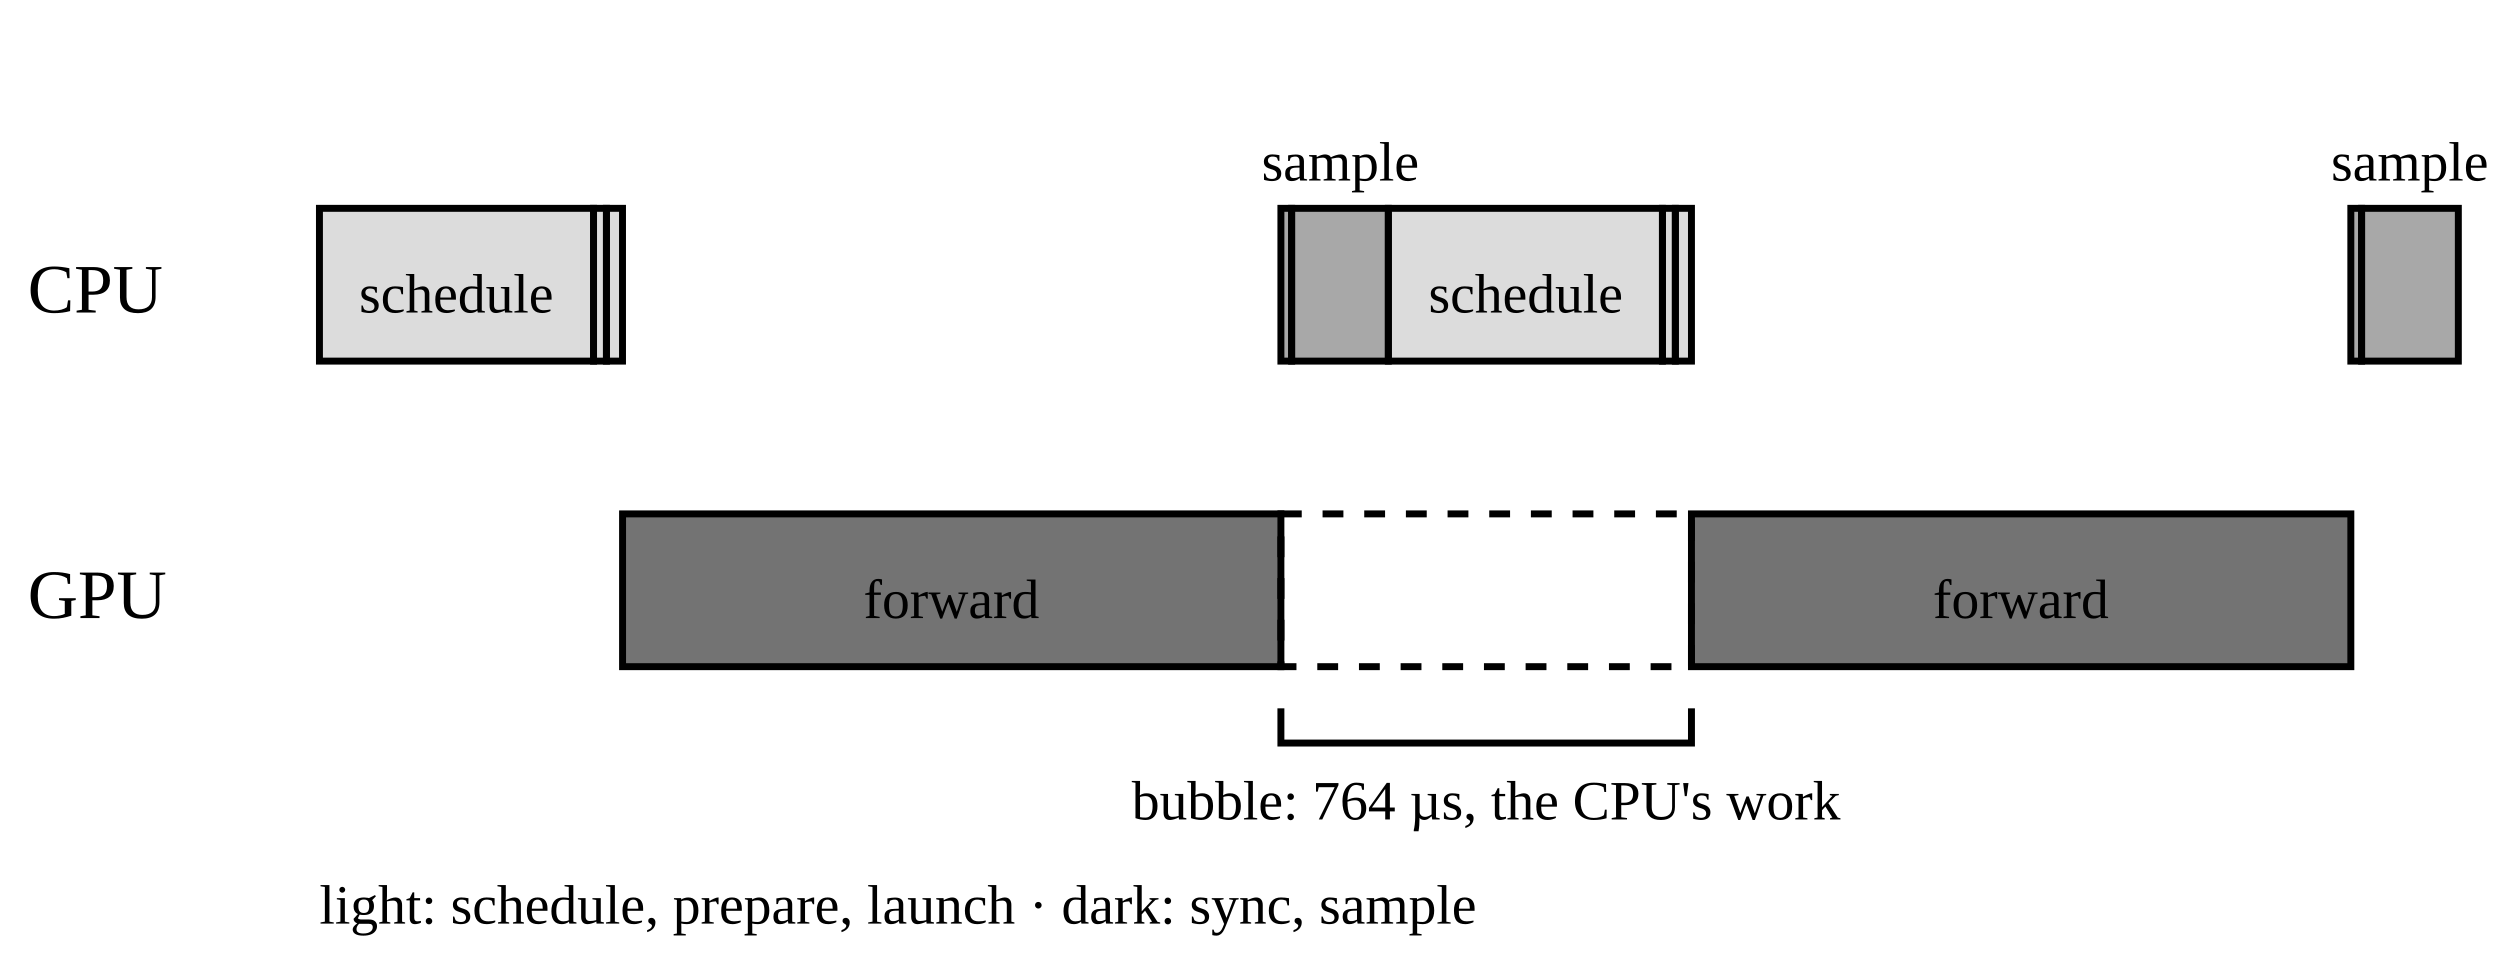
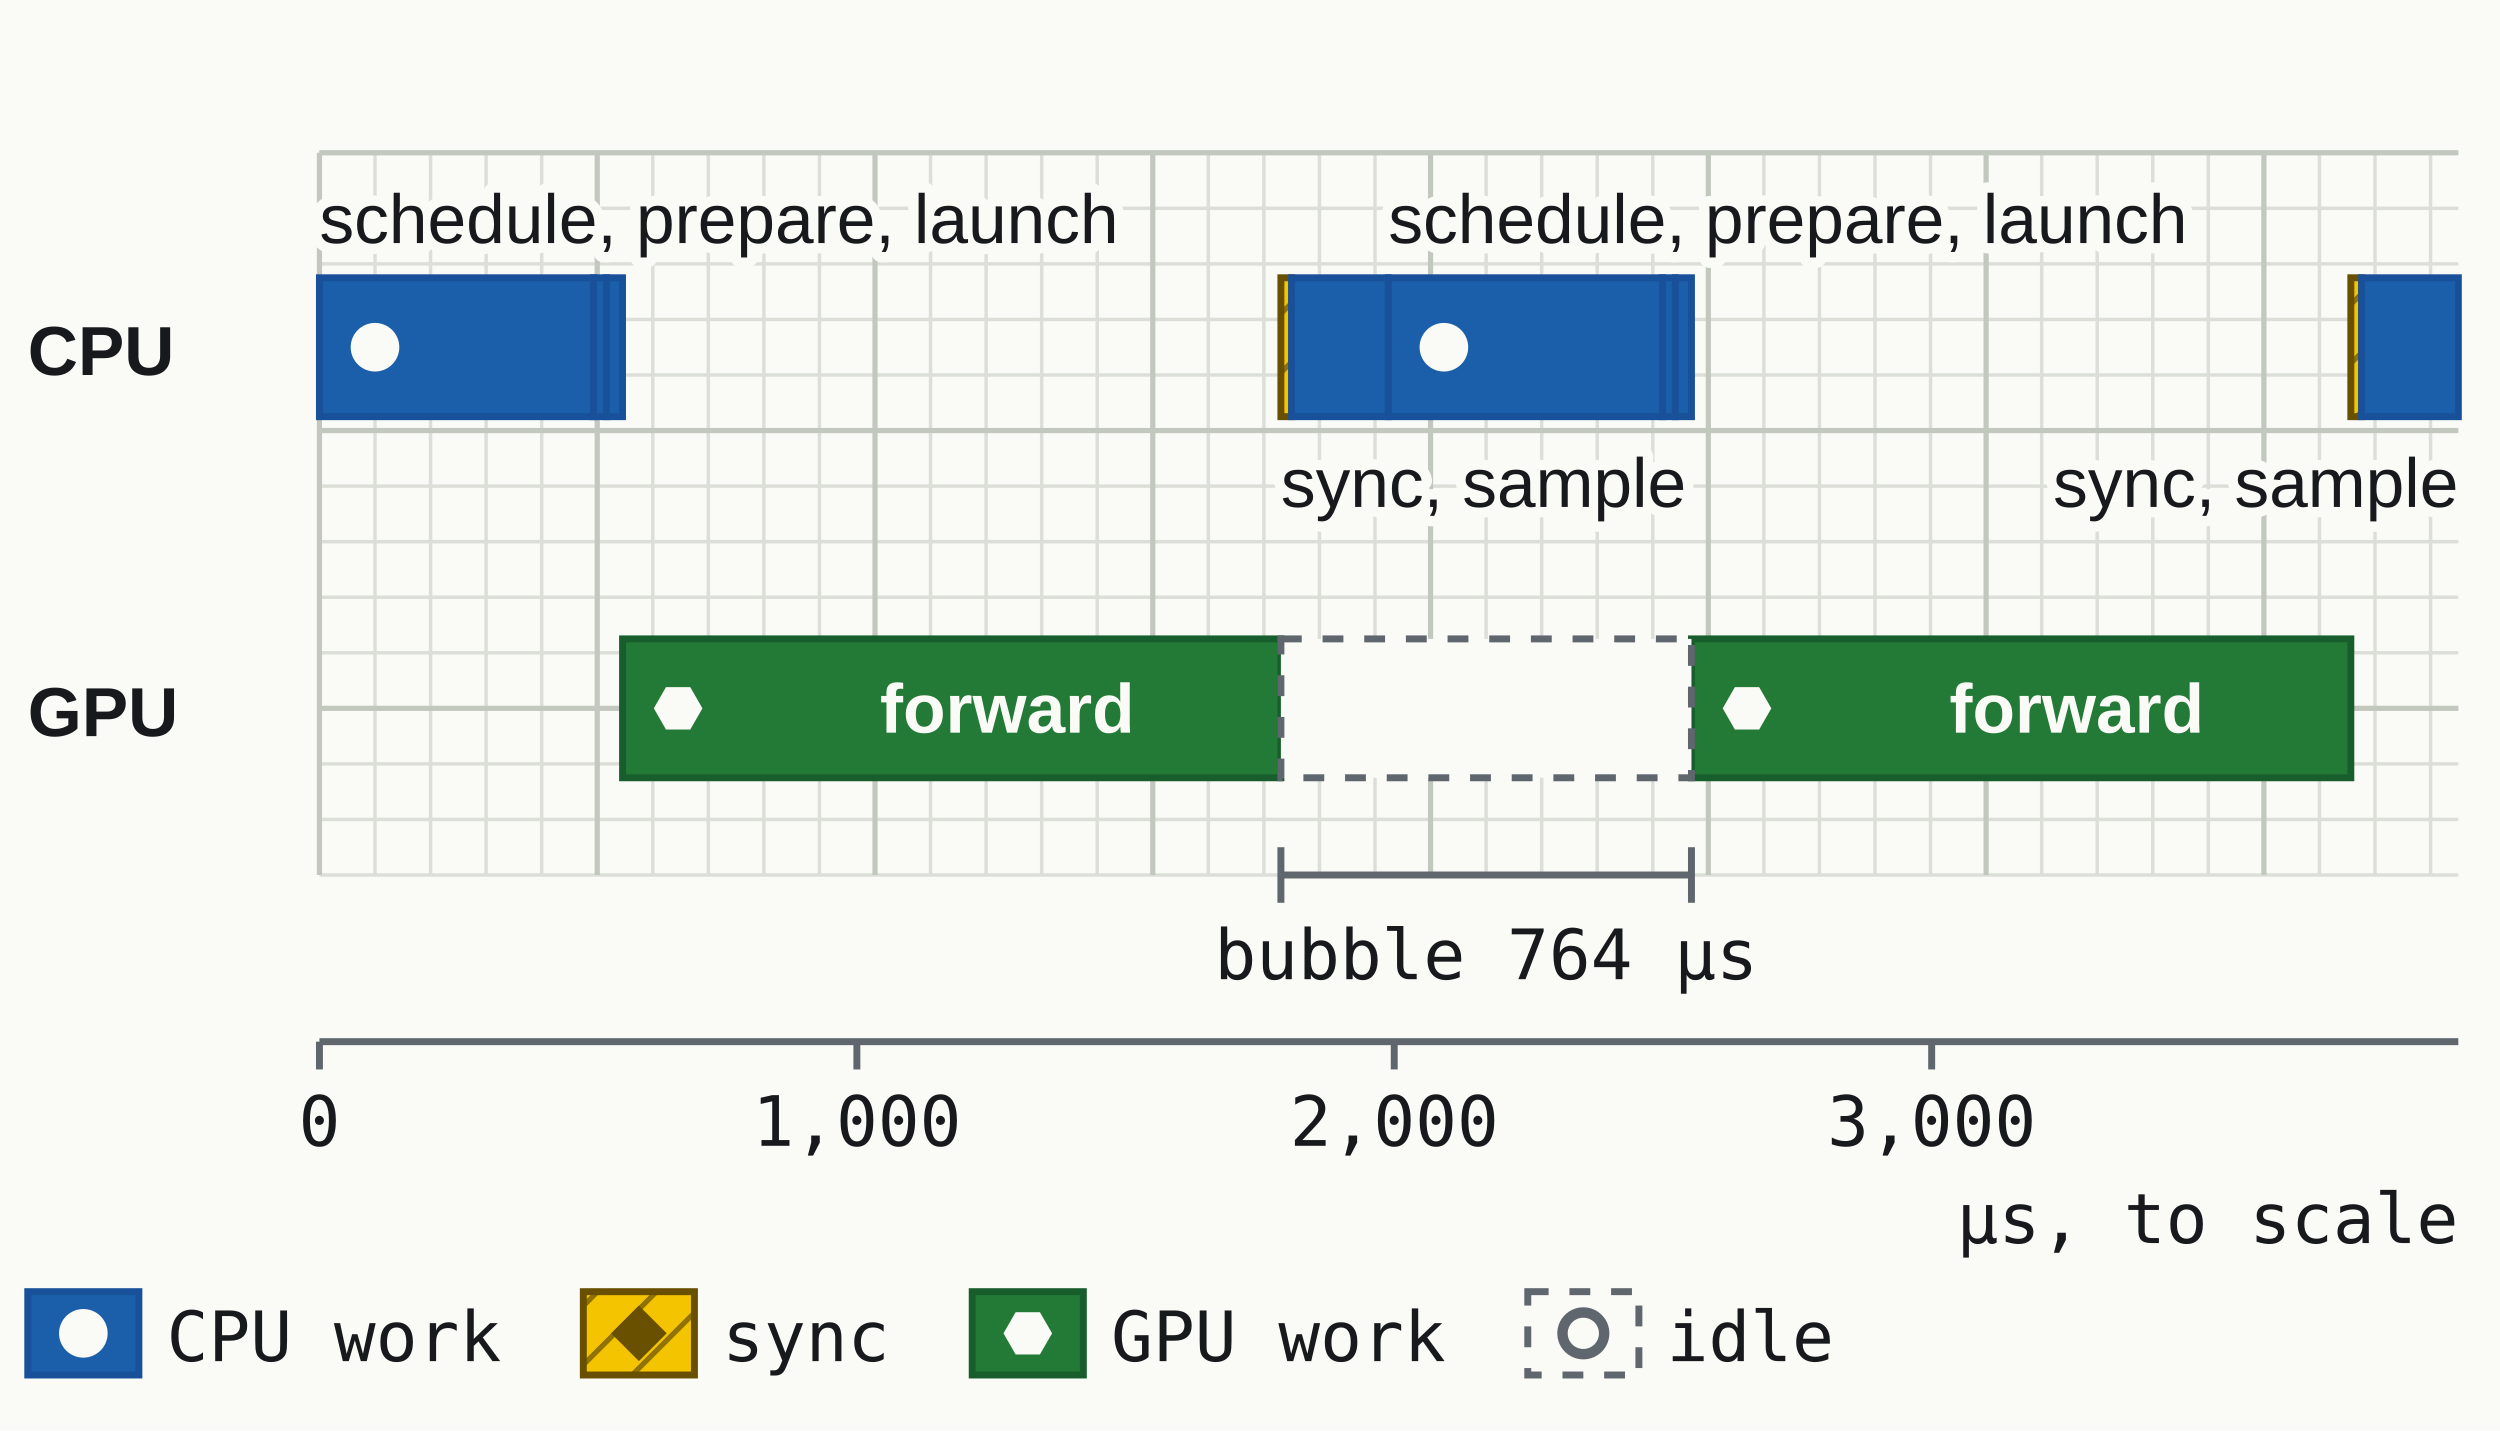
- <svg xmlns="http://www.w3.org/2000/svg" viewBox="0 0 360 138" width="360" height="138" fill="none" stroke="currentColor" stroke-width="1">
-   <g stroke="none" fill="currentColor" font-size="10">
-     <text x="4" y="45">CPU</text>
-     <text x="4" y="89">GPU</text>
+ <svg xmlns="http://www.w3.org/2000/svg" viewBox="0 0 360 206" width="360" height="206">
+   <defs>
+     <pattern id="code-yellow" width="6" height="6" patternUnits="userSpaceOnUse" patternTransform="rotate(45)">
+       <path d="M0 0V6" stroke="#685000" stroke-width="1.5" stroke-opacity="0.7" />
+     </pattern>
+   </defs>
+   <rect width="360" height="206" fill="#fafaf6" />
+   <g class="graticule" fill="none" stroke="#c2c8bd">
+     <path d="M46 22v104M54 22v104M62 22v104M70 22v104M78 22v104M86 22v104M94 22v104M102 22v104M110 22v104M118 22v104M126 22v104M134 22v104M142 22v104M150 22v104M158 22v104M166 22v104M174 22v104M182 22v104M190 22v104M198 22v104M206 22v104M214 22v104M222 22v104M230 22v104M238 22v104M246 22v104M254 22v104M262 22v104M270 22v104M278 22v104M286 22v104M294 22v104M302 22v104M310 22v104M318 22v104M326 22v104M334 22v104M342 22v104M350 22v104M46 22h308M46 30h308M46 38h308M46 46h308M46 54h308M46 62h308M46 70h308M46 78h308M46 86h308M46 94h308M46 102h308M46 110h308M46 118h308M46 126h308" stroke-width="0.5" stroke-opacity="0.55" />
+     <path d="M46 22v104M86 22v104M126 22v104M166 22v104M206 22v104M246 22v104M286 22v104M326 22v104M46 22h308M46 62h308M46 102h308" stroke-width="0.75" />
  </g>
-   <g fill="currentColor" fill-opacity="0.14">
-     <rect x="46.00" y="30" width="39.47" height="22" />
-     <rect x="85.47" y="30" width="1.86" height="22" />
-     <rect x="87.32" y="30" width="2.32" height="22" />
-     <rect x="199.92" y="30" width="39.47" height="22" />
-     <rect x="239.39" y="30" width="1.86" height="22" />
-     <rect x="241.25" y="30" width="2.32" height="22" />
+   <text x="4" y="54" font-family="'Atkinson Hyperlegible', system-ui, 'Segoe UI', Arial, sans-serif" font-size="10" font-weight="700" fill="#17191d" text-anchor="start" stroke="#fafaf6" stroke-width="3" stroke-linejoin="round" paint-order="stroke">CPU</text>
+   <text x="4" y="106" font-family="'Atkinson Hyperlegible', system-ui, 'Segoe UI', Arial, sans-serif" font-size="10" font-weight="700" fill="#17191d" text-anchor="start" stroke="#fafaf6" stroke-width="3" stroke-linejoin="round" paint-order="stroke">GPU</text>
+   <g class="span" data-slot="blue">
+     <rect x="46" y="40" width="39.47" height="20" fill="#1b5faa" stroke="#18509a" stroke-width="1" />
+     <g class="glyph" data-slot="blue">
+       <circle cx="54" cy="50" r="3.5" fill="#fafaf6" />
+     </g>
  </g>
-   <g fill="currentColor" fill-opacity="0.34">
-     <rect x="184.45" y="30" width="1.55" height="22" />
-     <rect x="185.99" y="30" width="13.93" height="22" />
-     <rect x="338.52" y="30" width="1.55" height="22" />
-     <rect x="340.07" y="30" width="13.93" height="22" />
+   <g class="span" data-slot="blue">
+     <rect x="85.47" y="40" width="1.86" height="20" fill="#1b5faa" stroke="#18509a" stroke-width="1" />
  </g>
-   <g fill="currentColor" fill-opacity="0.55">
-     <rect x="89.65" y="74" width="94.80" height="22" />
-     <rect x="243.57" y="74" width="94.95" height="22" />
+   <g class="span" data-slot="blue">
+     <rect x="87.32" y="40" width="2.32" height="20" fill="#1b5faa" stroke="#18509a" stroke-width="1" />
  </g>
-   <g stroke-dasharray="3 3">
-     <rect x="184.45" y="74" width="59.12" height="22" />
+   <g class="span" data-slot="yellow">
+     <rect x="184.45" y="40" width="1.55" height="20" fill="#f5c400" stroke="#685000" stroke-width="1" />
+     <rect x="184.45" y="40" width="1.55" height="20" fill="url(#code-yellow)" stroke="none" />
  </g>
-   <g stroke-width="1">
-     <path d="M184.45 102V107H243.57V102" />
+   <g class="span" data-slot="blue">
+     <rect x="185.99" y="40" width="13.93" height="20" fill="#1b5faa" stroke="#18509a" stroke-width="1" />
  </g>
-   <g stroke="none" fill="currentColor" font-size="8" text-anchor="middle">
-     <text x="65.7" y="45">schedule</text>
-     <text x="219.7" y="45">schedule</text>
-     <text x="137.0" y="89">forward</text>
-     <text x="291.0" y="89">forward</text>
-     <text x="193.0" y="26">sample</text>
-     <text x="347.0" y="26">sample</text>
-     <text x="214.0" y="118">bubble: 764 µs, the CPU's work</text>
+   <g class="span" data-slot="blue">
+     <rect x="199.92" y="40" width="39.47" height="20" fill="#1b5faa" stroke="#18509a" stroke-width="1" />
+     <g class="glyph" data-slot="blue">
+       <circle cx="207.92" cy="50" r="3.5" fill="#fafaf6" />
+     </g>
  </g>
-   <g stroke="none" fill="currentColor" font-size="8">
-     <text x="46" y="133">light: schedule, prepare, launch · dark: sync, sample</text>
+   <g class="span" data-slot="blue">
+     <rect x="239.39" y="40" width="1.86" height="20" fill="#1b5faa" stroke="#18509a" stroke-width="1" />
  </g>
+   <g class="span" data-slot="blue">
+     <rect x="241.25" y="40" width="2.32" height="20" fill="#1b5faa" stroke="#18509a" stroke-width="1" />
+   </g>
+   <g class="span" data-slot="yellow">
+     <rect x="338.52" y="40" width="1.55" height="20" fill="#f5c400" stroke="#685000" stroke-width="1" />
+     <rect x="338.52" y="40" width="1.55" height="20" fill="url(#code-yellow)" stroke="none" />
+   </g>
+   <g class="span" data-slot="blue">
+     <rect x="340.07" y="40" width="13.93" height="20" fill="#1b5faa" stroke="#18509a" stroke-width="1" />
+   </g>
+   <g class="span" data-slot="green">
+     <rect x="89.65" y="92" width="94.8" height="20" fill="#237a37" stroke="#185e2c" stroke-width="1" />
+     <g class="glyph" data-slot="green">
+       <polygon points="94.15,102 95.9,98.95 99.4,98.95 101.15,102 99.4,105.05 95.9,105.05" fill="#fafaf6" />
+     </g>
+     <text x="145.05" y="105.5" font-family="'Atkinson Hyperlegible', system-ui, 'Segoe UI', Arial, sans-serif" font-size="10" font-weight="700" fill="#fafaf6" text-anchor="middle">forward</text>
+   </g>
+   <g class="span" data-slot="green">
+     <rect x="243.57" y="92" width="94.95" height="20" fill="#237a37" stroke="#185e2c" stroke-width="1" />
+     <g class="glyph" data-slot="green">
+       <polygon points="248.07,102 249.82,98.95 253.32,98.95 255.07,102 253.32,105.05 249.82,105.05" fill="#fafaf6" />
+     </g>
+     <text x="299.05" y="105.5" font-family="'Atkinson Hyperlegible', system-ui, 'Segoe UI', Arial, sans-serif" font-size="10" font-weight="700" fill="#fafaf6" text-anchor="middle">forward</text>
+   </g>
+   <g class="idle hollow" data-slot="white">
+     <rect x="184.45" y="92" width="59.12" height="20" fill="#fafaf6" stroke="#5f666d" stroke-width="1" stroke-dasharray="3 3" />
+   </g>
+   <text x="46" y="35" font-family="'Atkinson Hyperlegible', system-ui, 'Segoe UI', Arial, sans-serif" font-size="10" fill="#17191d" text-anchor="start" stroke="#fafaf6" stroke-width="3" stroke-linejoin="round" paint-order="stroke">schedule, prepare, launch</text>
+   <text x="199.92" y="35" font-family="'Atkinson Hyperlegible', system-ui, 'Segoe UI', Arial, sans-serif" font-size="10" fill="#17191d" text-anchor="start" stroke="#fafaf6" stroke-width="3" stroke-linejoin="round" paint-order="stroke">schedule, prepare, launch</text>
+   <text x="184.45" y="73" font-family="'Atkinson Hyperlegible', system-ui, 'Segoe UI', Arial, sans-serif" font-size="10" fill="#17191d" text-anchor="start" stroke="#fafaf6" stroke-width="3" stroke-linejoin="round" paint-order="stroke">sync, sample</text>
+   <text x="354" y="73" font-family="'Atkinson Hyperlegible', system-ui, 'Segoe UI', Arial, sans-serif" font-size="10" fill="#17191d" text-anchor="end" stroke="#fafaf6" stroke-width="3" stroke-linejoin="round" paint-order="stroke">sync, sample</text>
+   <g class="dim" data-value="bubble 764 µs">
+     <path d="M184.45 122v8M243.57 122v8M184.45 126H243.57" fill="none" stroke="#5f666d" stroke-width="1" />
+   </g>
+   <text x="214.01" y="141" font-family="'Atkinson Hyperlegible Mono', ui-monospace, 'SF Mono', Menlo, Consolas, monospace" font-size="10" fill="#17191d" text-anchor="middle" stroke="#fafaf6" stroke-width="3" stroke-linejoin="round" paint-order="stroke">bubble 764 µs</text>
+   <path class="axis" d="M46 150H354M46 150v4M123.39 150v4M200.77 150v4M278.16 150v4" fill="none" stroke="#5f666d" stroke-width="1" />
+   <text x="46" y="165" font-family="'Atkinson Hyperlegible Mono', ui-monospace, 'SF Mono', Menlo, Consolas, monospace" font-size="10" fill="#17191d" text-anchor="middle" stroke="#fafaf6" stroke-width="3" stroke-linejoin="round" paint-order="stroke">0</text>
+   <text x="123.39" y="165" font-family="'Atkinson Hyperlegible Mono', ui-monospace, 'SF Mono', Menlo, Consolas, monospace" font-size="10" fill="#17191d" text-anchor="middle" stroke="#fafaf6" stroke-width="3" stroke-linejoin="round" paint-order="stroke">1,000</text>
+   <text x="200.77" y="165" font-family="'Atkinson Hyperlegible Mono', ui-monospace, 'SF Mono', Menlo, Consolas, monospace" font-size="10" fill="#17191d" text-anchor="middle" stroke="#fafaf6" stroke-width="3" stroke-linejoin="round" paint-order="stroke">2,000</text>
+   <text x="278.16" y="165" font-family="'Atkinson Hyperlegible Mono', ui-monospace, 'SF Mono', Menlo, Consolas, monospace" font-size="10" fill="#17191d" text-anchor="middle" stroke="#fafaf6" stroke-width="3" stroke-linejoin="round" paint-order="stroke">3,000</text>
+   <text x="354" y="179" font-family="'Atkinson Hyperlegible Mono', ui-monospace, 'SF Mono', Menlo, Consolas, monospace" font-size="10" fill="#17191d" text-anchor="end" stroke="#fafaf6" stroke-width="3" stroke-linejoin="round" paint-order="stroke">µs, to scale</text>
+   <g class="key" data-slot="blue">
+     <rect x="4" y="186" width="16" height="12" fill="#1b5faa" stroke="#18509a" stroke-width="1" />
+   </g>
+   <g class="glyph" data-slot="blue">
+     <circle cx="12" cy="192" r="3.5" fill="#fafaf6" />
+   </g>
+   <text x="24" y="196" font-family="'Atkinson Hyperlegible Mono', ui-monospace, 'SF Mono', Menlo, Consolas, monospace" font-size="10" fill="#17191d" text-anchor="start" stroke="#fafaf6" stroke-width="3" stroke-linejoin="round" paint-order="stroke">CPU work</text>
+   <g class="key" data-slot="yellow">
+     <rect x="84" y="186" width="16" height="12" fill="#f5c400" stroke="#685000" stroke-width="1" />
+     <rect x="84" y="186" width="16" height="12" fill="url(#code-yellow)" stroke="none" />
+   </g>
+   <g class="glyph" data-slot="yellow">
+     <polygon points="92,188 96,192 92,196 88,192" fill="#685000" />
+   </g>
+   <text x="104" y="196" font-family="'Atkinson Hyperlegible Mono', ui-monospace, 'SF Mono', Menlo, Consolas, monospace" font-size="10" fill="#17191d" text-anchor="start" stroke="#fafaf6" stroke-width="3" stroke-linejoin="round" paint-order="stroke">sync</text>
+   <g class="key" data-slot="green">
+     <rect x="140" y="186" width="16" height="12" fill="#237a37" stroke="#185e2c" stroke-width="1" />
+   </g>
+   <g class="glyph" data-slot="green">
+     <polygon points="144.5,192 146.25,188.96 149.75,188.96 151.5,192 149.75,195.04 146.25,195.04" fill="#fafaf6" />
+   </g>
+   <text x="160" y="196" font-family="'Atkinson Hyperlegible Mono', ui-monospace, 'SF Mono', Menlo, Consolas, monospace" font-size="10" fill="#17191d" text-anchor="start" stroke="#fafaf6" stroke-width="3" stroke-linejoin="round" paint-order="stroke">GPU work</text>
+   <g class="key hollow" data-slot="white">
+     <rect x="220" y="186" width="16" height="12" fill="#fafaf6" stroke="#5f666d" stroke-width="1" stroke-dasharray="3 3" />
+   </g>
+   <g class="glyph" data-slot="white">
+     <circle cx="228" cy="192" r="3" fill="none" stroke="#5f666d" stroke-width="1.5" />
+   </g>
+   <text x="240" y="196" font-family="'Atkinson Hyperlegible Mono', ui-monospace, 'SF Mono', Menlo, Consolas, monospace" font-size="10" fill="#17191d" text-anchor="start" stroke="#fafaf6" stroke-width="3" stroke-linejoin="round" paint-order="stroke">idle</text>
</svg>
